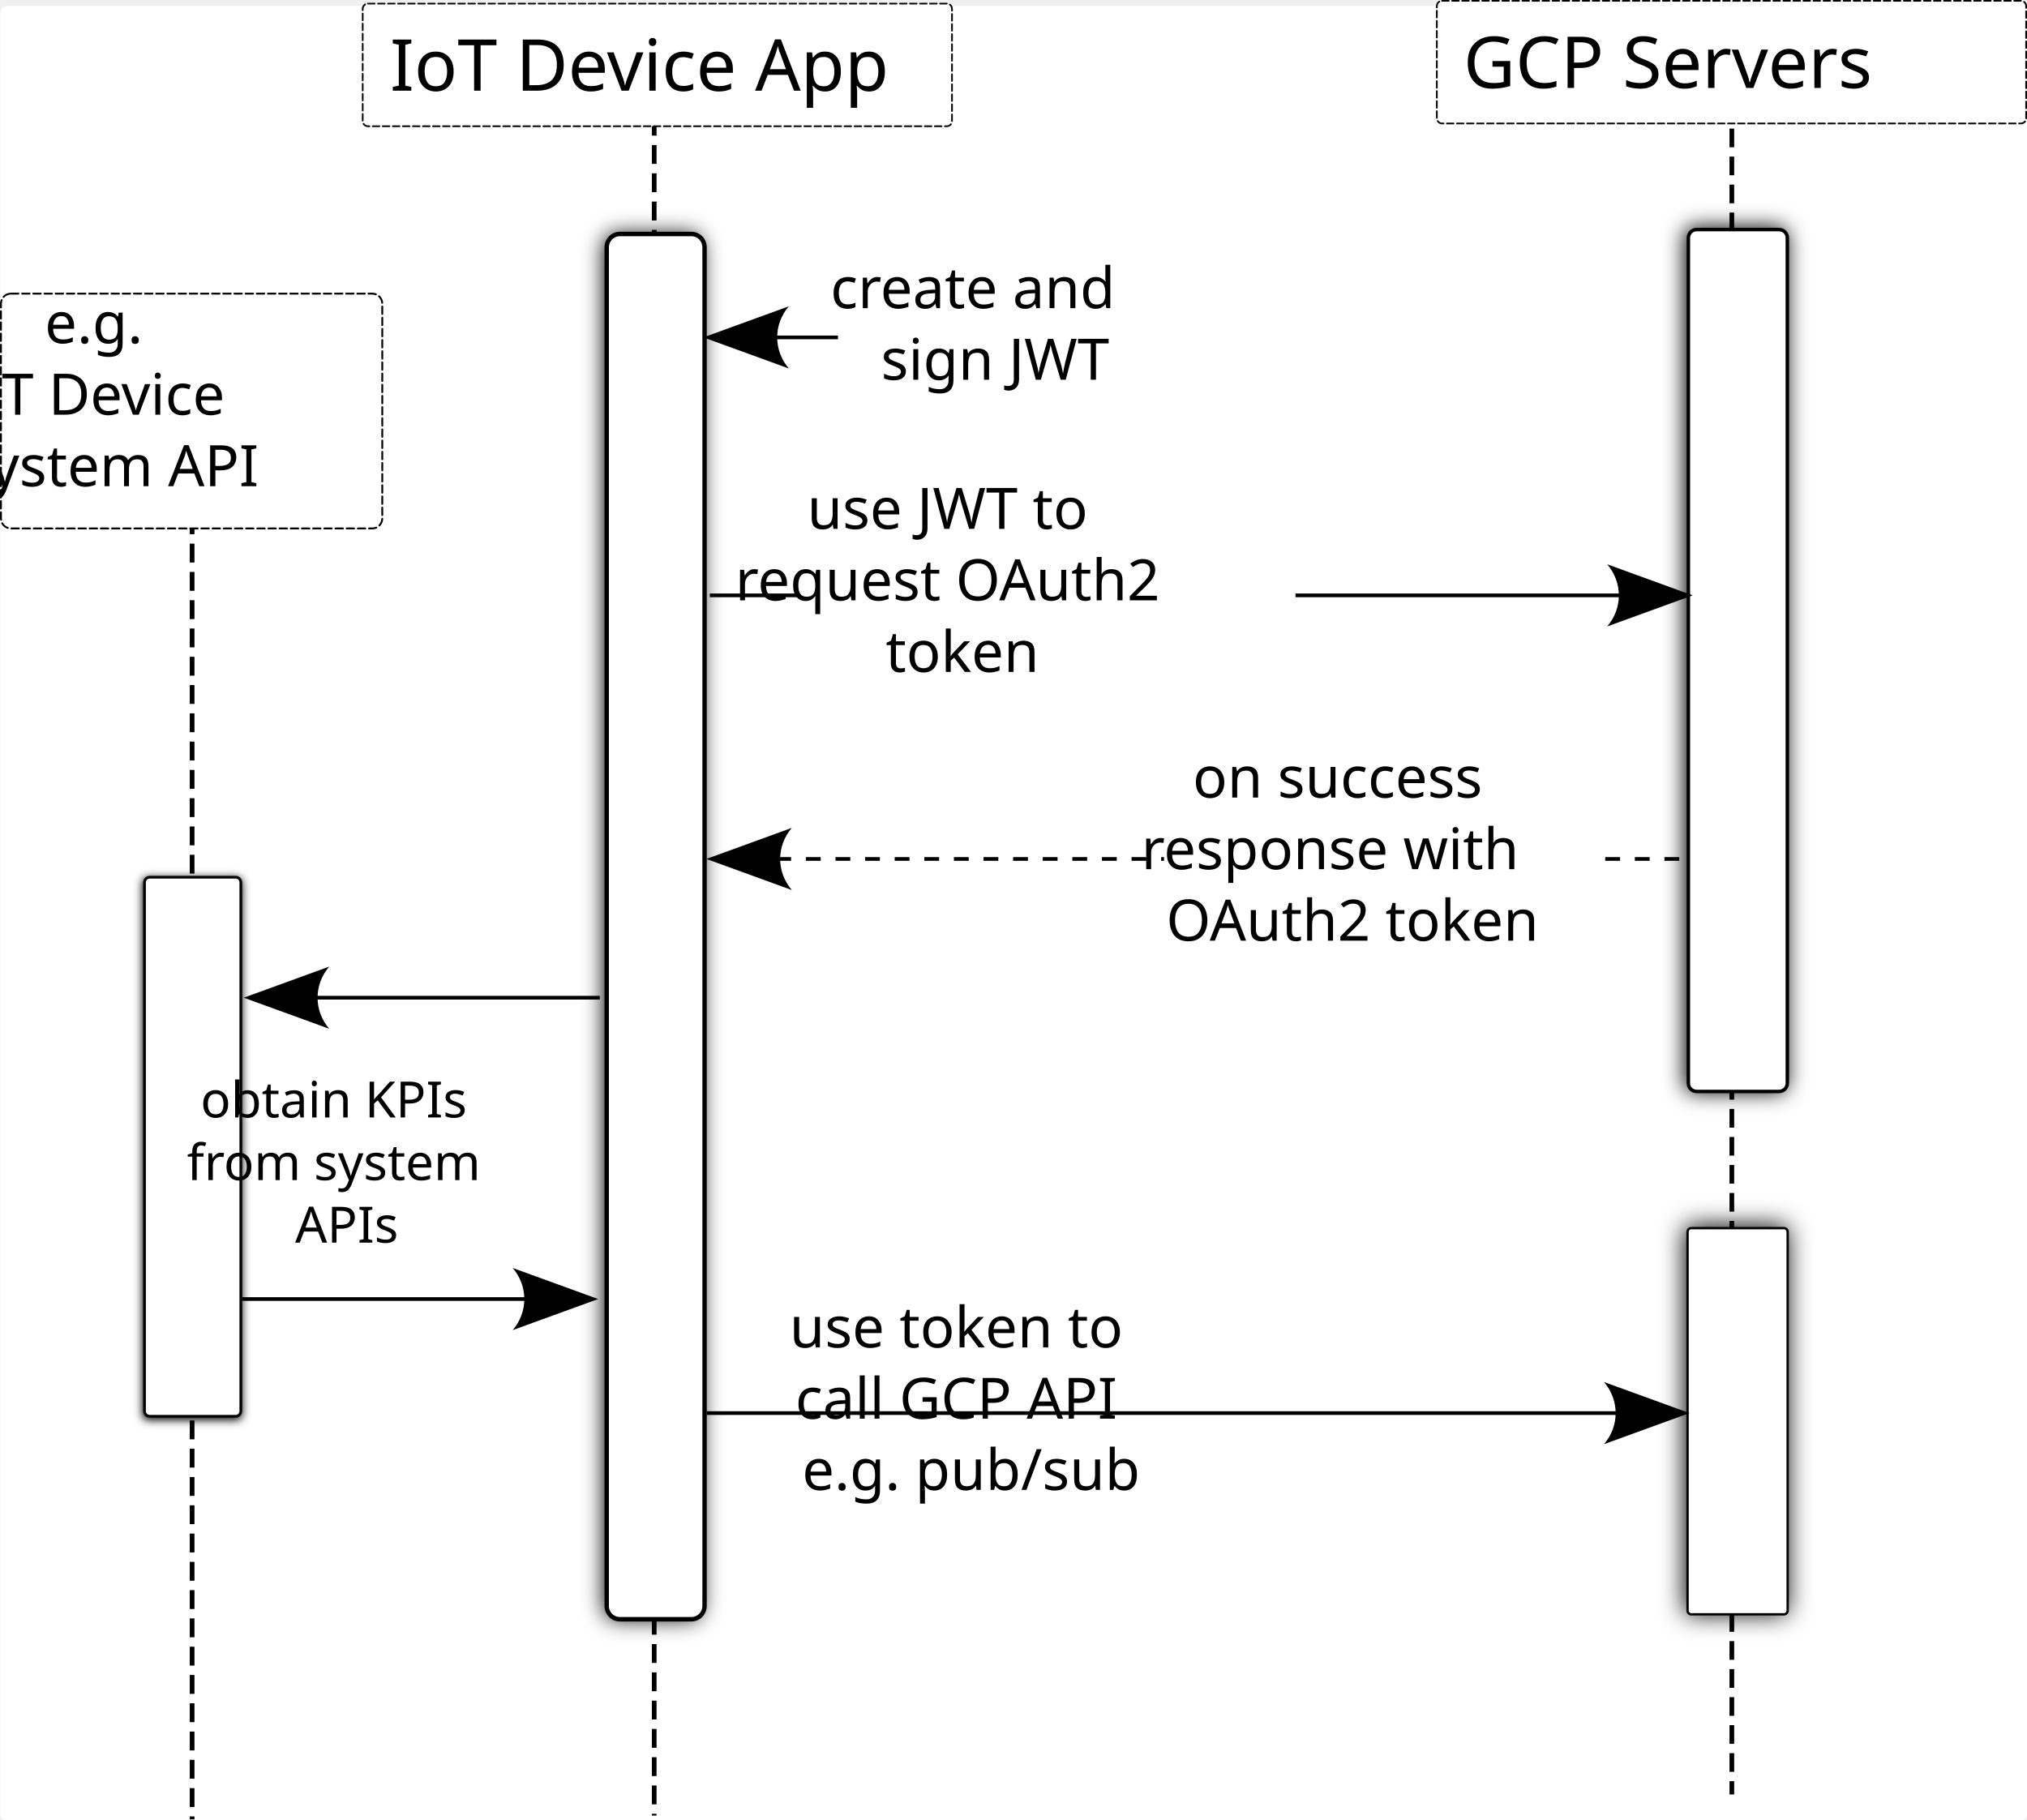
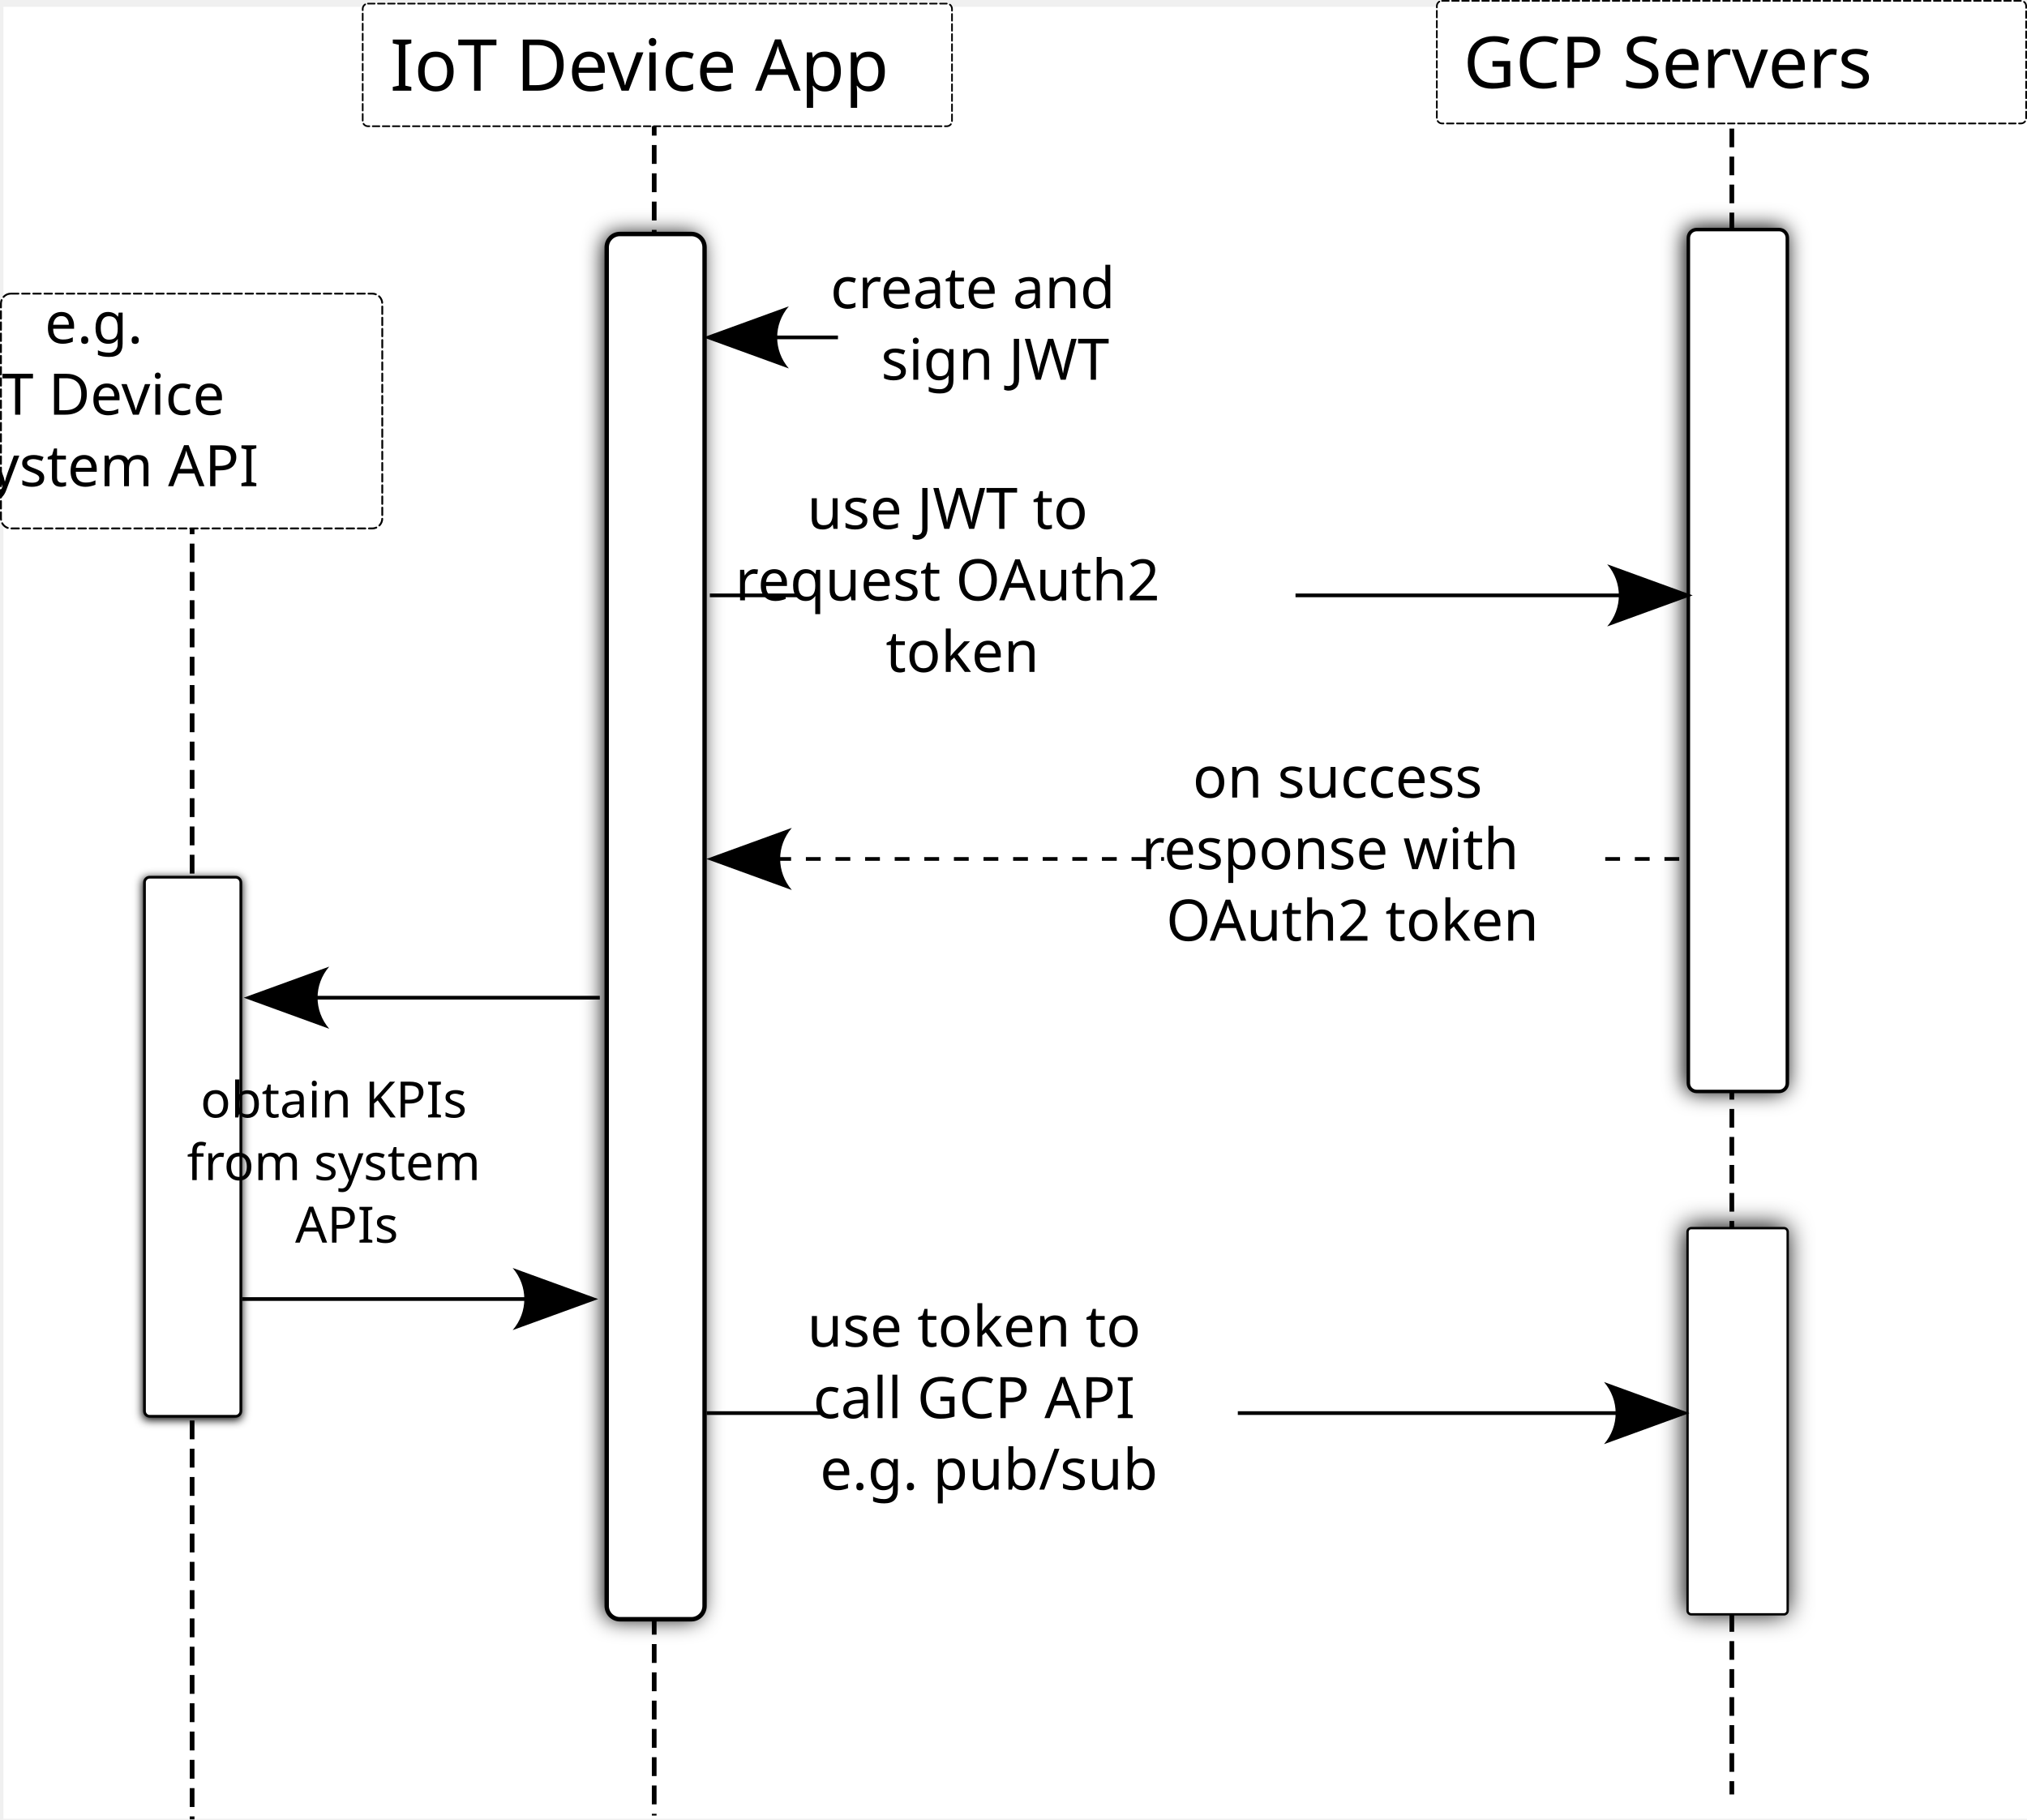
<svg xmlns="http://www.w3.org/2000/svg" xmlns:xlink="http://www.w3.org/1999/xlink" width="199.923mm" height="179.471mm" viewBox="0 0 199.923 179.471" version="1.1" id="svg1">
  <defs id="defs1">
    <color-profile name="IBM-9497-T86A-Calibrated" xlink:href="../Library/ColorSync/Profiles/IBM%209497%20T86A%20Calibrated.icc" id="color-profile1" />
    <rect x="-46.983" y="24.127" width="855.858" height="782.208" id="rect23" />
    <marker style="overflow:visible" id="ConcaveTriangle" refX="0" refY="0" orient="auto-start-reverse" markerWidth="3" markerHeight="3" viewBox="0 0 1 1" preserveAspectRatio="xMidYMid">
      <path transform="scale(0.7)" d="M -2,-4 9,0 -2,4 c 2,-2.33 2,-5.66 0,-8 z" style="fill:context-stroke;fill-rule:evenodd;stroke:none" id="path11" />
    </marker>
    <filter style="color-interpolation-filters:sRGB" id="filter4" x="-0.297" y="-0.077" width="1.595" height="1.154">
      <feGaussianBlur stdDeviation="1.175" id="feGaussianBlur4" />
    </filter>
    <filter style="color-interpolation-filters:sRGB" id="filter5" x="-0.273" y="-0.031" width="1.547" height="1.063">
      <feGaussianBlur stdDeviation="1.04" id="feGaussianBlur5" />
    </filter>
    <filter style="color-interpolation-filters:sRGB" id="filter6" x="-0.256" y="-0.018" width="1.512" height="1.037">
      <feGaussianBlur stdDeviation="1.032" id="feGaussianBlur6" />
    </filter>
    <marker style="overflow:visible" id="ConcaveTriangle-0" refX="0" refY="0" orient="auto-start-reverse" markerWidth="3" markerHeight="3" viewBox="0 0 1 1" preserveAspectRatio="xMidYMid">
      <path transform="scale(0.7)" d="M -2,-4 9,0 -2,4 c 2,-2.33 2,-5.66 0,-8 z" style="fill:context-stroke;fill-rule:evenodd;stroke:none" id="path11-4" />
    </marker>
    <marker style="overflow:visible" id="ConcaveTriangle-0-8" refX="0" refY="0" orient="auto-start-reverse" markerWidth="3" markerHeight="3" viewBox="0 0 1 1" preserveAspectRatio="xMidYMid">
      <path transform="scale(0.7)" d="M -2,-4 9,0 -2,4 c 2,-2.33 2,-5.66 0,-8 z" style="fill:context-stroke;fill-rule:evenodd;stroke:none" id="path11-4-3" />
    </marker>
    <marker style="overflow:visible" id="ConcaveTriangle-0-1" refX="0" refY="0" orient="auto-start-reverse" markerWidth="3" markerHeight="3" viewBox="0 0 1 1" preserveAspectRatio="xMidYMid">
      <path transform="scale(0.7)" d="M -2,-4 9,0 -2,4 c 2,-2.33 2,-5.66 0,-8 z" style="fill:context-stroke;fill-rule:evenodd;stroke:none" id="path11-4-0" />
    </marker>
    <filter style="color-interpolation-filters:sRGB" id="filter18" x="-0.107" y="-0.02" width="1.215" height="1.039">
      <feGaussianBlur stdDeviation="0.44" id="feGaussianBlur18" />
    </filter>
    <marker style="overflow:visible" id="ConcaveTriangle-6" refX="0" refY="0" orient="auto-start-reverse" markerWidth="3" markerHeight="3" viewBox="0 0 1 1" preserveAspectRatio="xMidYMid">
      <path transform="scale(0.7)" d="M -2,-4 9,0 -2,4 c 2,-2.33 2,-5.66 0,-8 z" style="fill:context-stroke;fill-rule:evenodd;stroke:none" id="path11-45" />
    </marker>
    <marker style="overflow:visible" id="ConcaveTriangle-6-1" refX="0" refY="0" orient="auto-start-reverse" markerWidth="3" markerHeight="3" viewBox="0 0 1 1" preserveAspectRatio="xMidYMid">
      <path transform="scale(0.7)" d="M -2,-4 9,0 -2,4 c 2,-2.33 2,-5.66 0,-8 z" style="fill:context-stroke;fill-rule:evenodd;stroke:none" id="path11-45-2" />
    </marker>
  </defs>
  <g id="layer1" transform="translate(-4.207865,-28.5371)">
-     <g id="layer2">
-       <g id="g13-9-0" transform="matrix(1,0,0,0.9962617,-24.71366,106.9518)">
-         <rect style="fill:#ffffff;fill-opacity:1;stroke:none;stroke-width:0.365;stroke-linecap:round;stroke-linejoin:round;stroke-dasharray:1.46, 1.46;stroke-dashoffset:0;stroke-opacity:1" id="rect25" width="199.904" height="179.745" x="28.968" y="-78.127" ry="0.734" />
-         <rect style="fill:#ffffff;fill-opacity:1;stroke:none;stroke-width:0.447;stroke-linecap:round;stroke-linejoin:round;stroke-dasharray:none;stroke-dashoffset:0;stroke-opacity:1" id="rect13-3-3" width="40.989" height="24.862" x="109.729" y="47.171" ry="0.734" />
-         <text xml:space="preserve" style="font-size:5.644px;line-height:1.25;font-family:sans-serif;-inkscape-font-specification:'sans-serif, Normal';text-align:center;text-anchor:middle;fill:#000000;fill-opacity:1;stroke-width:0.265" x="131.308" y="54.705" id="text11-0-1">
-           <tspan style="font-size:5.644px;text-align:center;text-anchor:middle;fill:#000000;fill-opacity:1;stroke-width:0.265" x="131.308" y="54.705" id="tspan13-3-7">use token to</tspan>
-           <tspan style="font-size:5.644px;text-align:center;text-anchor:middle;fill:#000000;fill-opacity:1;stroke-width:0.265" x="131.308" y="61.76" id="tspan14-9">call GCP API</tspan>
-           <tspan style="font-size:5.644px;text-align:center;text-anchor:middle;fill:#000000;fill-opacity:1;stroke-width:0.265" x="131.308" y="68.816" id="tspan15-4">e.g. pub/sub</tspan>
-         </text>
-       </g>
-     </g>
+     <rect style="fill:#ffffff;fill-opacity:1;stroke:none;stroke-width:0.983;stroke-linecap:round;stroke-linejoin:round;stroke-dasharray:3.931, 3.931;stroke-dashoffset:0;stroke-opacity:1" id="rect25" width="199.904" height="178.738" x="4.544" y="29.209" ry="0" />
    <path style="fill:none;stroke:#000000;stroke-width:0.465;stroke-linecap:butt;stroke-linejoin:miter;stroke-dasharray:1.86, 0.93;stroke-dashoffset:0;stroke-opacity:1" d="M 68.732,28.894 V 207.631" id="path7" />
    <path style="fill:none;stroke:#000000;stroke-width:0.461;stroke-linecap:butt;stroke-linejoin:miter;stroke-dasharray:1.842, 0.921;stroke-dashoffset:0;stroke-opacity:1" d="M 175.019,30.169 V 205.547" id="path7-8" />
    <g id="g7" transform="matrix(0.9976037,0,0,1.012256,-10.56103,-0.2796609)">
      <rect style="fill:#000000;fill-opacity:1;stroke:none;stroke-width:0.433;stroke-linecap:round;stroke-linejoin:round;stroke-dasharray:none;stroke-opacity:1;filter:url(#filter6)" id="rect3-3" width="9.674" height="134.992" x="74.493" y="51.267" ry="1.301" />
      <rect style="fill:#ffffff;stroke:#000000;stroke-width:0.433;stroke-linecap:round;stroke-linejoin:round;stroke-dasharray:none;stroke-opacity:1" id="rect3" width="9.674" height="134.992" x="74.788" y="51.27" ry="1.301" />
    </g>
    <path style="fill:none;stroke:#000000;stroke-width:0.465;stroke-linecap:butt;stroke-linejoin:miter;stroke-dasharray:1.86, 0.93;stroke-dashoffset:0;stroke-opacity:1" d="M 23.156,59.844 V 208.008" id="path7-7" />
    <g id="g19" transform="translate(-9.525001,5.820834)">
      <rect style="fill:#000000;fill-opacity:1;stroke:none;stroke-width:0.275;stroke-linecap:round;stroke-linejoin:round;stroke-dasharray:none;stroke-opacity:1;filter:url(#filter18)" id="rect3-9-5" width="9.832" height="53.509" x="27.776" y="109.28" ry="0.516" />
      <rect style="fill:#ffffff;stroke:#000000;stroke-width:0.269;stroke-linecap:round;stroke-linejoin:round;stroke-dasharray:none;stroke-opacity:1" id="rect3-9" width="9.502" height="53.178" x="27.984" y="109.247" ry="0.513" />
    </g>
    <g id="g5">
      <rect style="mix-blend-mode:normal;fill:#000000;fill-opacity:1;stroke:#000000;stroke-width:0.345;stroke-linecap:round;stroke-linejoin:round;stroke-dasharray:none;stroke-opacity:1;filter:url(#filter5)" id="rect3-0-99" width="9.762" height="85.02" x="170.525" y="51.1" ry="0.819" />
      <rect style="fill:#ffffff;stroke:#000000;stroke-width:0.345;stroke-linecap:round;stroke-linejoin:round;stroke-dasharray:none;stroke-opacity:1" id="rect3-0" width="9.762" height="85.02" x="170.731" y="51.182" ry="0.819" />
    </g>
    <g id="g6">
      <rect style="mix-blend-mode:normal;fill:#000000;fill-opacity:1;stroke:#000000;stroke-width:0.232;stroke-linecap:round;stroke-linejoin:round;stroke-dasharray:none;stroke-opacity:1;filter:url(#filter4)" id="rect3-0-9-2" width="9.875" height="38.097" x="170.495" y="149.551" ry="0.367" />
      <rect style="fill:#ffffff;stroke:#000000;stroke-width:0.232;stroke-linecap:round;stroke-linejoin:round;stroke-dasharray:none;stroke-opacity:1" id="rect3-0-9" width="9.875" height="38.097" x="170.651" y="149.684" ry="0.367" />
    </g>
    <g id="g9">
      <rect style="fill:#ffffff;fill-opacity:1;stroke:#000000;stroke-width:0.165;stroke-linecap:round;stroke-linejoin:round;stroke-dasharray:0.66, 0.33;stroke-dashoffset:0;stroke-opacity:1" id="rect7" width="58.123" height="12.095" x="39.981" y="28.894" ry="0.516" />
      <text xml:space="preserve" style="font-size:7.056px;line-height:1.25;font-family:sans-serif;-inkscape-font-specification:'sans-serif, Normal';stroke-width:0.265" x="42.669" y="37.486" id="text7">
        <tspan id="tspan7" style="font-size:7.056px;stroke-width:0.265" x="42.669" y="37.486">IoT Device App</tspan>
      </text>
    </g>
    <g id="g9-9" transform="translate(-45.57518,30.95043)">
      <g id="g20" transform="translate(6.383484,-6.047511)">
        <g id="g21" transform="translate(-0.5291666)">
          <rect style="fill:#ffffff;fill-opacity:1;stroke:#000000;stroke-width:0.184;stroke-linecap:round;stroke-linejoin:round;stroke-dasharray:0.735, 0.367;stroke-dashoffset:0;stroke-opacity:1" id="rect7-8" width="37.61" height="23.164" x="44.022" y="32.598" ry="0.988" />
          <text xml:space="preserve" style="font-size:5.644px;line-height:1.25;font-family:sans-serif;-inkscape-font-specification:'sans-serif, Normal';stroke-width:0.265" x="62.722" y="37.486" id="text7-0">
            <tspan id="tspan7-7" style="font-size:5.644px;text-align:center;text-anchor:middle;stroke-width:0.265" x="62.722" y="37.486">e.g.</tspan>
            <tspan style="font-size:5.644px;text-align:center;text-anchor:middle;stroke-width:0.265" x="62.722" y="44.542" id="tspan20">IoT Device </tspan>
            <tspan style="font-size:5.644px;text-align:center;text-anchor:middle;stroke-width:0.265" x="62.722" y="51.597" id="tspan19">System API</tspan>
          </text>
        </g>
      </g>
    </g>
    <g id="g9-0" transform="translate(105.9428,-0.2740694)">
      <rect style="fill:#ffffff;fill-opacity:1;stroke:#000000;stroke-width:0.165;stroke-linecap:round;stroke-linejoin:round;stroke-dasharray:0.66, 0.33;stroke-dashoffset:0;stroke-opacity:1" id="rect7-6" width="58.123" height="12.095" x="39.981" y="28.894" ry="0.516" />
      <text xml:space="preserve" style="font-size:7.056px;line-height:1.25;font-family:sans-serif;-inkscape-font-specification:'sans-serif, Normal';stroke-width:0.265" x="69.174" y="37.486" id="text7-2">
        <tspan style="font-size:7.056px;text-align:center;text-anchor:middle;stroke-width:0.265" x="69.174" y="37.486" id="tspan9">GCP Servers</tspan>
      </text>
    </g>
    <path style="fill:none;stroke:#000000;stroke-width:0.365;stroke-linecap:butt;stroke-linejoin:miter;stroke-dasharray:none;stroke-opacity:1;marker-start:url(#ConcaveTriangle)" d="M 80.477,61.819 H 94.251" id="path10" />
    <path style="fill:none;stroke:#000000;stroke-width:0.365;stroke-linecap:butt;stroke-linejoin:miter;stroke-dasharray:none;stroke-opacity:1;marker-start:url(#ConcaveTriangle-0)" d="M 164.258,87.266 H 74.218" id="path10-9" />
    <path style="fill:none;stroke:#000000;stroke-width:0.365;stroke-linecap:butt;stroke-linejoin:miter;stroke-dasharray:1.46, 1.46;stroke-dashoffset:0;stroke-opacity:1;marker-start:url(#ConcaveTriangle-0-8)" d="M 80.772,113.267 H 170.813" id="path10-9-9" />
    <g id="g13" transform="translate(-6.879167)">
      <rect style="fill:#ffffff;fill-opacity:1;stroke:none;stroke-width:0.365;stroke-linecap:round;stroke-linejoin:round;stroke-dasharray:none;stroke-dashoffset:0;stroke-opacity:1" id="rect13" width="38.973" height="17.471" x="93.736" y="52.412" ry="0.516" />
      <text xml:space="preserve" style="font-size:5.644px;line-height:1.25;font-family:sans-serif;-inkscape-font-specification:'sans-serif, Normal';text-align:center;text-anchor:middle;fill:#000000;fill-opacity:1;stroke-width:0.265" x="114.375" y="58.938" id="text11">
        <tspan style="font-size:5.644px;text-align:center;text-anchor:middle;fill:#000000;fill-opacity:1;stroke-width:0.265" x="114.375" y="58.938" id="tspan12">create and </tspan>
        <tspan style="font-size:5.644px;text-align:center;text-anchor:middle;fill:#000000;fill-opacity:1;stroke-width:0.265" x="114.375" y="65.994" id="tspan13">sign JWT</tspan>
      </text>
    </g>
    <path style="fill:none;stroke:#000000;stroke-width:0.365;stroke-linecap:butt;stroke-linejoin:miter;stroke-dasharray:none;stroke-opacity:1;marker-start:url(#ConcaveTriangle-6)" d="M 35.146,126.953 H 63.368" id="path10-2" />
    <path style="fill:none;stroke:#000000;stroke-width:0.365;stroke-linecap:butt;stroke-linejoin:miter;stroke-dasharray:none;stroke-opacity:1;marker-start:url(#ConcaveTriangle-6-1)" d="M 56.305,156.679 H 28.084" id="path10-2-2" />
    <g id="g13-8" transform="translate(12.29743,159.2059)">
      <g id="g22">
        <g id="g23" transform="translate(-79.37501,-79.375)">
          <text xml:space="preserve" style="font-size:4.939px;line-height:1.25;font-family:sans-serif;-inkscape-font-specification:'sans-serif, Normal';text-align:center;text-anchor:middle;fill:#000000;fill-opacity:1;stroke-width:0.265" x="112.552" y="58.938" id="text11-07">
            <tspan style="font-size:4.939px;text-align:center;text-anchor:middle;fill:#000000;fill-opacity:1;stroke-width:0.265" x="112.552" y="58.938" id="tspan13-9">obtain KPIs</tspan>
            <tspan style="font-size:4.939px;text-align:center;text-anchor:middle;fill:#000000;fill-opacity:1;stroke-width:0.265" x="112.552" y="65.112" id="tspan21">from system</tspan>
            <tspan style="font-size:4.939px;text-align:center;text-anchor:middle;fill:#000000;fill-opacity:1;stroke-width:0.265" x="112.552" y="71.285" id="tspan22">APIs</tspan>
          </text>
        </g>
      </g>
    </g>
    <g id="g25">
      <g id="g24">
        <g id="g13-9" transform="translate(-24.10869,26.00094)">
          <rect style="fill:#ffffff;fill-opacity:1;stroke:none;stroke-width:0.495;stroke-linecap:round;stroke-linejoin:round;stroke-dasharray:none;stroke-dashoffset:0;stroke-opacity:1" id="rect13-3" width="49.052" height="25.534" x="107.041" y="47.171" ry="0.754" />
          <text xml:space="preserve" style="font-size:5.644px;line-height:1.25;font-family:sans-serif;-inkscape-font-specification:'sans-serif, Normal';text-align:center;text-anchor:middle;fill:#000000;fill-opacity:1;stroke-width:0.265" x="131.308" y="54.705" id="text11-0">
            <tspan style="font-size:5.644px;text-align:center;text-anchor:middle;fill:#000000;fill-opacity:1;stroke-width:0.265" x="131.308" y="54.705" id="tspan13-3">use JWT to</tspan>
            <tspan style="font-size:5.644px;text-align:center;text-anchor:middle;fill:#000000;fill-opacity:1;stroke-width:0.265" x="131.308" y="61.76" id="tspan14">request OAuth2</tspan>
            <tspan style="font-size:5.644px;text-align:center;text-anchor:middle;fill:#000000;fill-opacity:1;stroke-width:0.265" x="131.308" y="68.816" id="tspan15">token</tspan>
          </text>
        </g>
      </g>
    </g>
    <path style="fill:none;stroke:#000000;stroke-width:0.365;stroke-linecap:butt;stroke-linejoin:miter;stroke-dasharray:none;stroke-opacity:1;marker-start:url(#ConcaveTriangle-0-1)" d="M 163.943,167.929 H 73.903" id="path10-9-4" />
+     <g id="g13-9-0" transform="translate(-24.42368,106.6642)">
+       <rect style="fill:#ffffff;fill-opacity:1;stroke:none;stroke-width:0.447;stroke-linecap:round;stroke-linejoin:round;stroke-dasharray:none;stroke-dashoffset:0;stroke-opacity:1" id="rect13-3-3" width="40.989" height="24.862" x="109.729" y="47.171" ry="0.734" />
+       <text xml:space="preserve" style="font-size:5.644px;line-height:1.25;font-family:sans-serif;-inkscape-font-specification:'sans-serif, Normal';text-align:center;text-anchor:middle;fill:#000000;fill-opacity:1;stroke-width:0.265" x="131.308" y="54.705" id="text11-0-1">
+         <tspan style="font-size:5.644px;text-align:center;text-anchor:middle;fill:#000000;fill-opacity:1;stroke-width:0.265" x="131.308" y="54.705" id="tspan13-3-7">use token to</tspan>
+         <tspan style="font-size:5.644px;text-align:center;text-anchor:middle;fill:#000000;fill-opacity:1;stroke-width:0.265" x="131.308" y="61.76" id="tspan14-9">call GCP API</tspan>
+         <tspan style="font-size:5.644px;text-align:center;text-anchor:middle;fill:#000000;fill-opacity:1;stroke-width:0.265" x="131.308" y="68.816" id="tspan15-4">e.g. pub/sub</tspan>
+       </text>
+     </g>
    <rect style="fill:#ffffff;fill-opacity:1;stroke:none;stroke-width:0.448;stroke-linecap:round;stroke-linejoin:round;stroke-dasharray:none;stroke-dashoffset:0;stroke-opacity:1" id="rect13-3-8" width="43.005" height="23.854" x="119.016" y="101.696" ry="0.704" />
    <text xml:space="preserve" style="font-size:5.644px;line-height:1.25;font-family:sans-serif;-inkscape-font-specification:'sans-serif, Normal';text-align:center;text-anchor:middle;fill:#000000;fill-opacity:1;stroke-width:0.265" x="141.267" y="107.214" id="text11-0-6">
      <tspan style="font-size:5.644px;text-align:center;text-anchor:middle;fill:#000000;fill-opacity:1;stroke-width:0.265" x="141.267" y="107.214" id="tspan15-6">on success</tspan>
      <tspan style="font-size:5.644px;text-align:center;text-anchor:middle;fill:#000000;fill-opacity:1;stroke-width:0.265" x="141.267" y="114.27" id="tspan17">response with </tspan>
      <tspan style="font-size:5.644px;text-align:center;text-anchor:middle;fill:#000000;fill-opacity:1;stroke-width:0.265" x="141.267" y="121.325" id="tspan18">OAuth2 token</tspan>
    </text>
    <text xml:space="preserve" transform="scale(0.2645833)" id="text23" style="font-size:40px;line-height:1.25;font-family:sans-serif;-inkscape-font-specification:'sans-serif, Normal';white-space:pre;shape-inside:url(#rect23);display:inline" />
  </g>
</svg>
